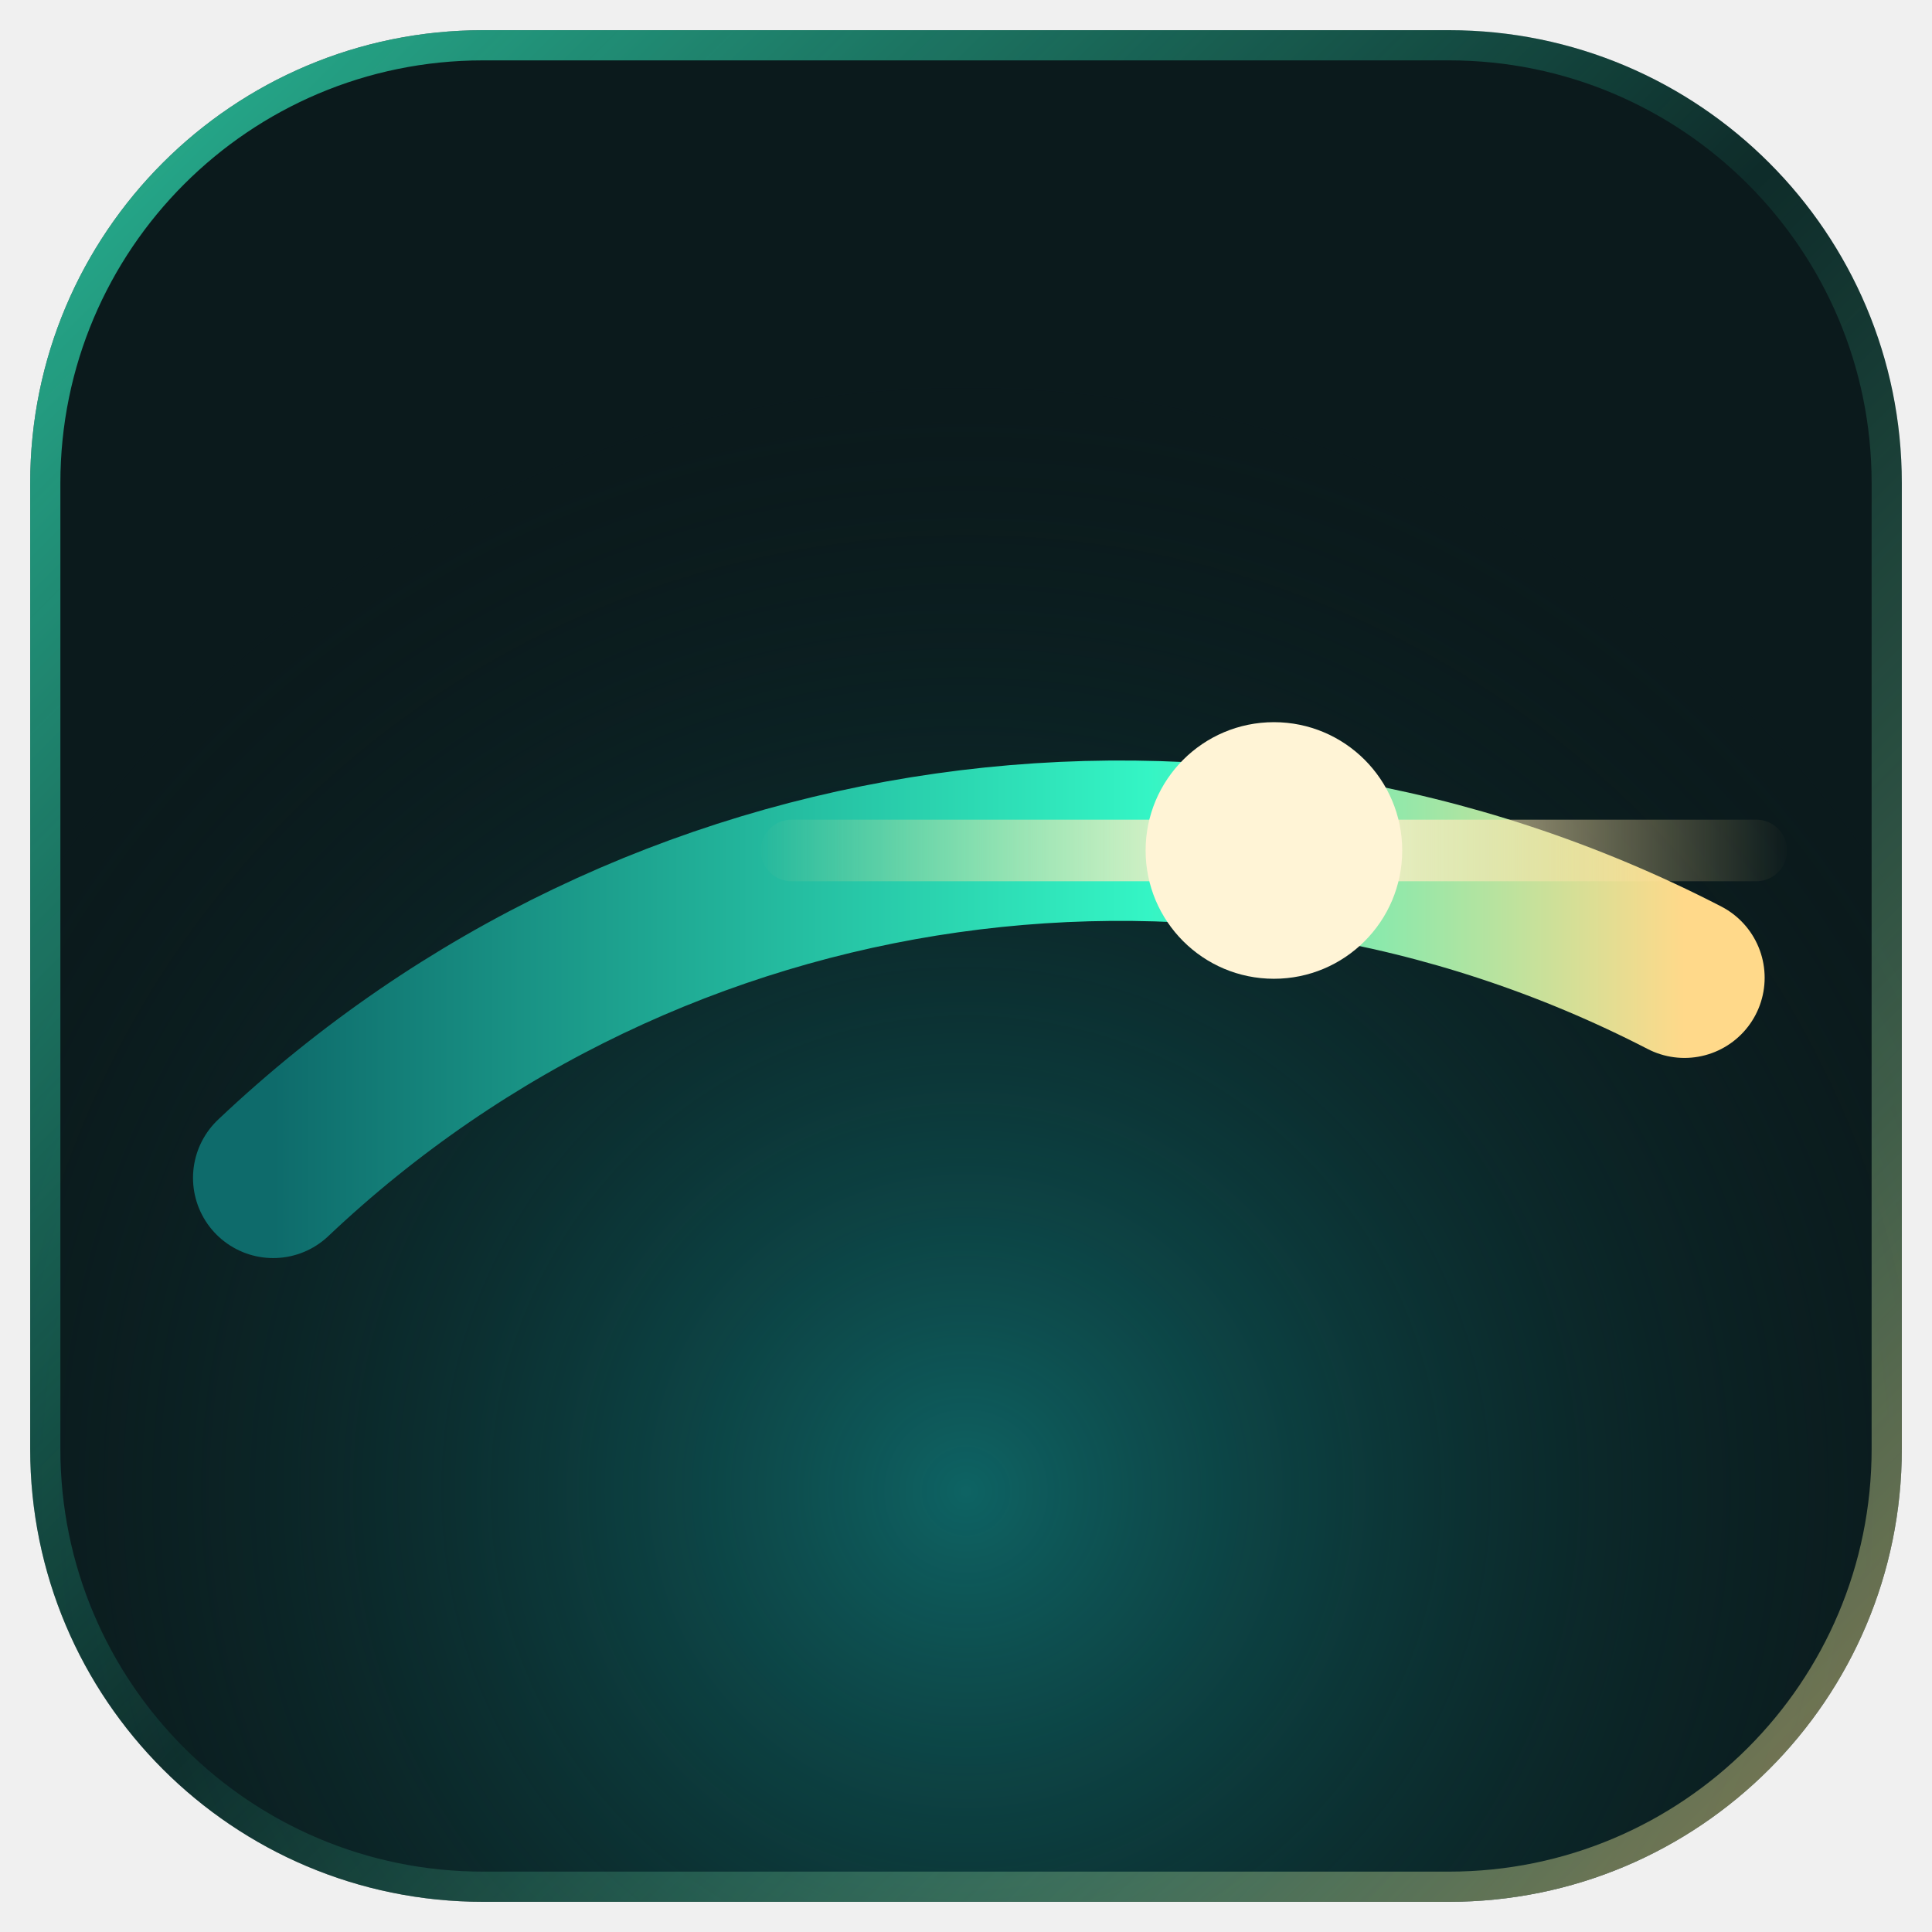
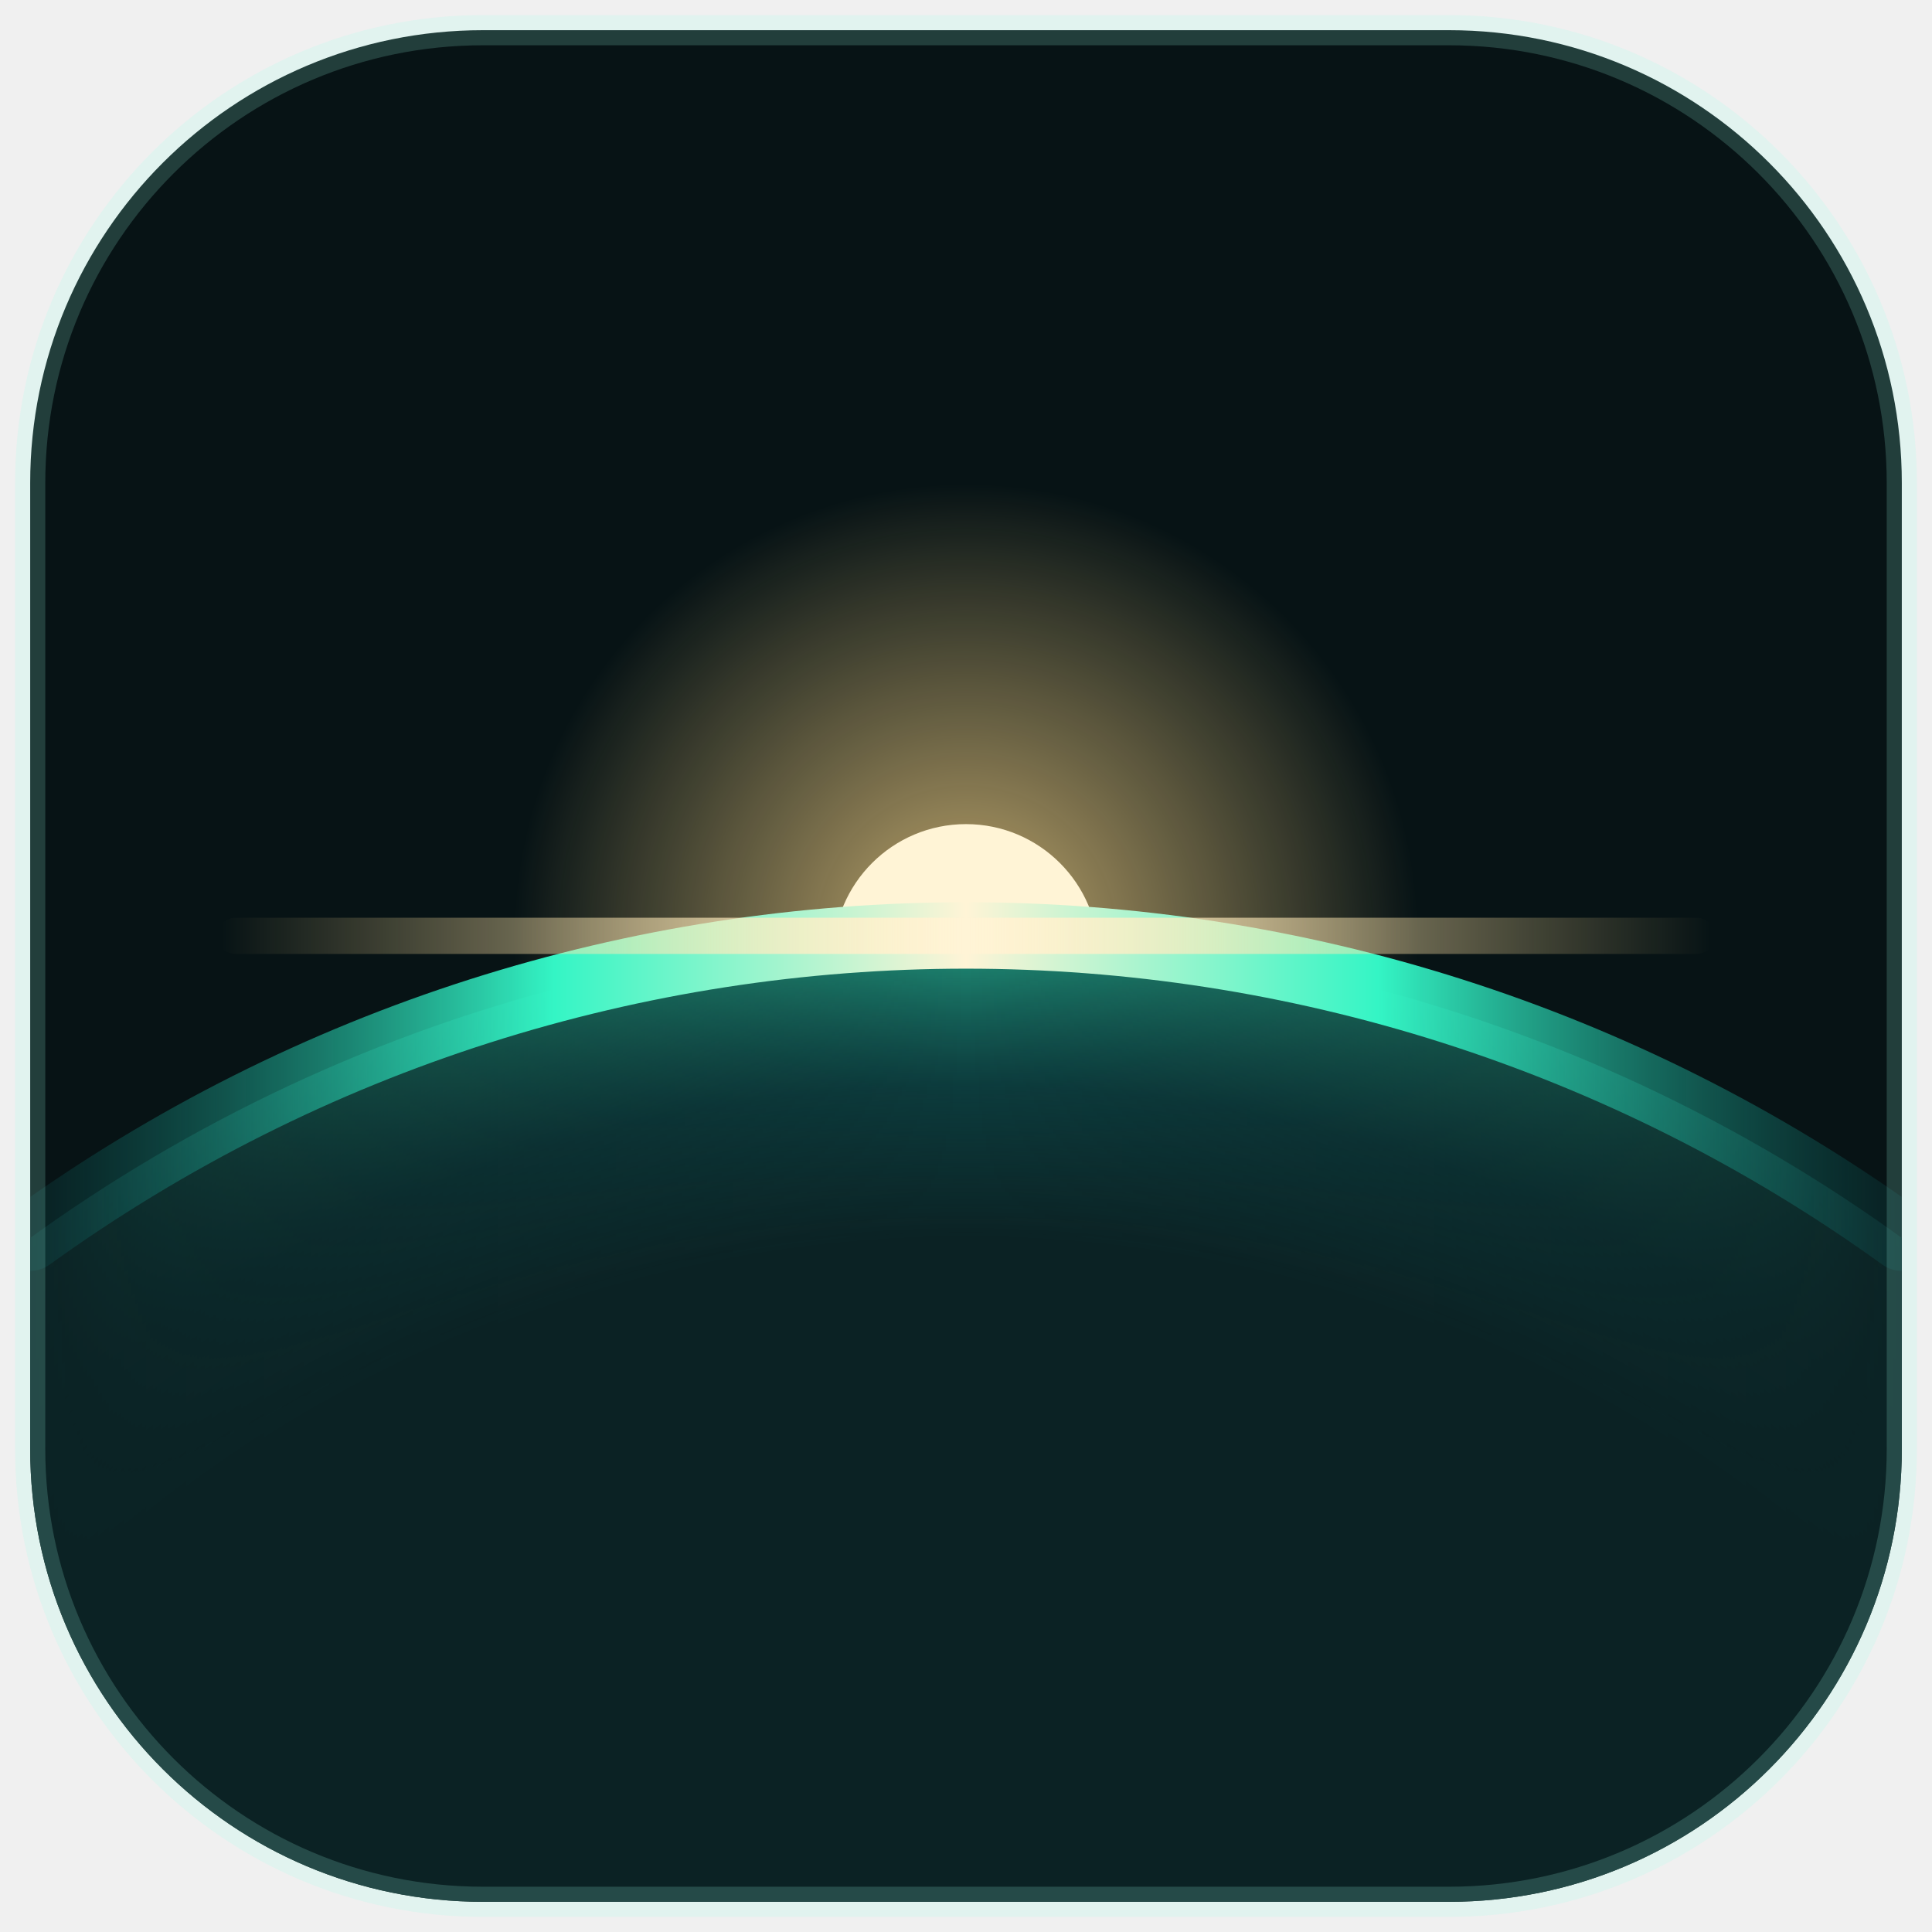
<svg xmlns="http://www.w3.org/2000/svg" viewBox="0 0 64 64" width="64" height="64">
  <defs>
-     <linearGradient id="th" gradientUnits="userSpaceOnUse" x1="5.0" y1="0" x2="60.0" y2="0">
-       <stop offset="0" stop-color="#0E6B6B" />
-       <stop offset=".62" stop-color="#34F5C5" />
-       <stop offset="1" stop-color="#FFD98A" />
-     </linearGradient>
-     <linearGradient id="ts">
-       <stop offset="0" stop-color="#FFD98A" stop-opacity="0" />
-       <stop offset=".5" stop-color="#FFF4D6" />
-       <stop offset="1" stop-color="#FFD98A" stop-opacity="0" />
-     </linearGradient>
-     <linearGradient id="rim" x1="0" y1="0" x2="1" y2="1">
-       <stop offset="0" stop-color="#34F5C5" stop-opacity=".7" />
-       <stop offset=".5" stop-color="#34F5C5" stop-opacity=".08" />
-       <stop offset="1" stop-color="#FFD98A" stop-opacity=".5" />
-     </linearGradient>
-     <radialGradient id="tg" cx=".5" cy=".78" r=".6">
-       <stop offset="0" stop-color="#0E6B6B" stop-opacity=".9" />
-       <stop offset="1" stop-color="#0B1A1C" stop-opacity="0" />
-     </radialGradient>
+     <clipPath id="spC">
+       <rect x="1" y="1" width="62" height="62" rx="15" />
+     </clipPath>
  </defs>
-   <rect x="1" y="1" width="62" height="62" rx="15" fill="#0B1A1C" />
-   <rect x="1" y="1" width="62" height="62" rx="15" fill="url(#tg)" />
-   <rect x="1.5" y="1.5" width="61" height="61" rx="14.5" fill="none" stroke="url(#rim)" />
-   <g transform="translate(4.8,1.5) scale(.85)">
-     <g transform="translate(0,5)">
-       <path d="M5 39.14 A48 48 0 0 1 60 31.34" fill="none" stroke="url(#th)" stroke-width="6.25" stroke-linecap="round" />
-       <rect x="24" y="25.18" width="40" height="2.4" rx="1.2" fill="url(#ts)" />
-       <circle cx="44" cy="26.38" r="5" fill="#FFF4D6" />
+   <rect x="1" y="1" width="62" height="62" rx="15" fill="#071315" />
+   <g clip-path="url(#spC)">
+     <defs>
+       <linearGradient id="spL" gradientUnits="userSpaceOnUse" x1="1" y1="0" x2="63" y2="0">
+         <stop offset="0" stop-color="#0E6B6B" stop-opacity=".15" />
+         <stop offset=".28" stop-color="#34F5C5" />
+         <stop offset=".5" stop-color="#FFF4D6" />
+         <stop offset=".72" stop-color="#34F5C5" />
+         <stop offset="1" stop-color="#0E6B6B" stop-opacity=".15" />
+       </linearGradient>
+       <radialGradient id="spH" gradientUnits="userSpaceOnUse" cx="32" cy="84" r="53">
+         <stop offset="0.811" stop-color="#0E6B6B" stop-opacity="0" />
+         <stop offset="0.906" stop-color="#0E6B6B" stop-opacity=".35" />
+         <stop offset="1" stop-color="#34F5C5" stop-opacity=".55" />
+       </radialGradient>
+       <linearGradient id="spF" gradientUnits="userSpaceOnUse" x1="1" y1="0" x2="63" y2="0">
+         <stop offset="0" stop-color="#fff" stop-opacity="0" />
+         <stop offset=".5" stop-color="#fff" />
+         <stop offset="1" stop-color="#fff" stop-opacity="0" />
+       </linearGradient>
+       <mask id="spX">
+         <rect x="1" y="30" width="62" height="22" fill="url(#spF)" />
+       </mask>
+       <radialGradient id="spG">
+         <stop offset="0" stop-color="#FFD98A" stop-opacity=".75" />
+         <stop offset="1" stop-color="#FFD98A" stop-opacity="0" />
+       </radialGradient>
+       <linearGradient id="spS">
+         <stop offset="0" stop-color="#FFD98A" stop-opacity="0" />
+         <stop offset=".5" stop-color="#FFF4D6" />
+         <stop offset="1" stop-color="#FFD98A" stop-opacity="0" />
+       </linearGradient>
+       <mask id="spM">
+         <rect x="-74.1" y="-75.1" width="212.2" height="212.2" fill="#fff" />
+         <circle cx="32" cy="84" r="53" fill="#000" />
+       </mask>
+     </defs>
+     <circle cx="32" cy="84" r="53" fill="#0B2224" />
+     <circle cx="32" cy="84" r="53" fill="url(#spH)" mask="url(#spX)" />
+     <g mask="url(#spM)">
+       <circle cx="32" cy="31" r="15" fill="url(#spG)" />
+       <circle cx="32" cy="31.7" r="4.4" fill="#FFF4D6" />
    </g>
+     <path d="M1 41 A53 53 0 0 1 63 41" fill="none" stroke="url(#spL)" stroke-width="2.2" stroke-linecap="round" />
+     <rect x="7.2" y="30.4" width="49.6" height="1.2" rx="0.6" fill="url(#spS)" />
  </g>
+   <rect x="1" y="1" width="62" height="62" rx="15" stroke="rgba(160,255,235,.18)" fill="none" />
</svg>
